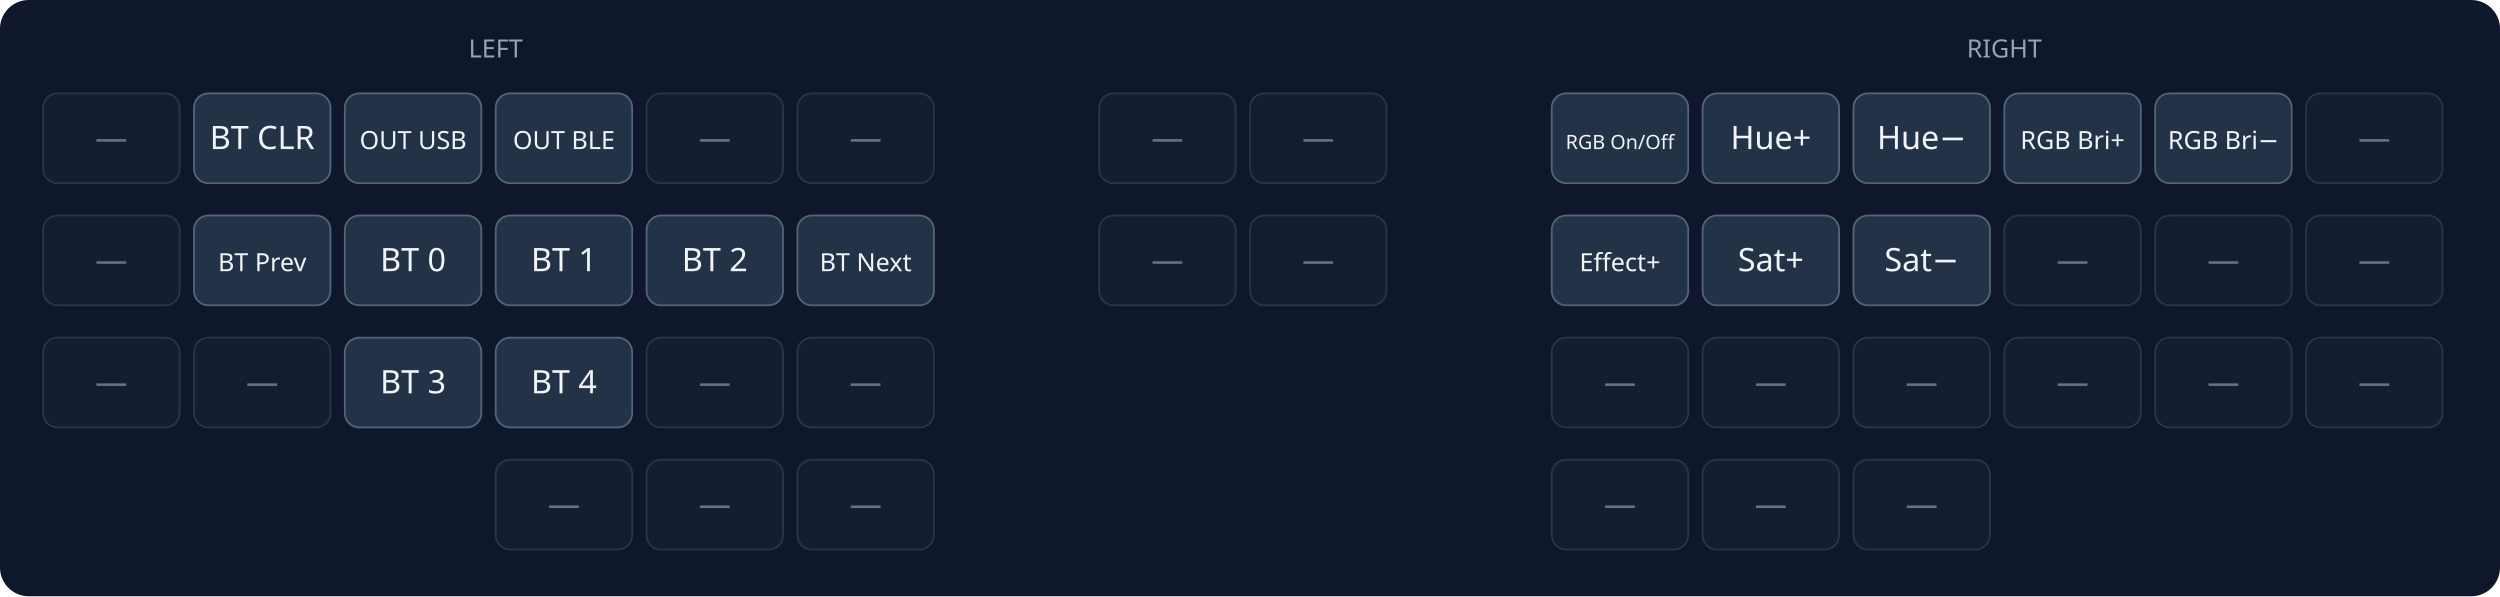
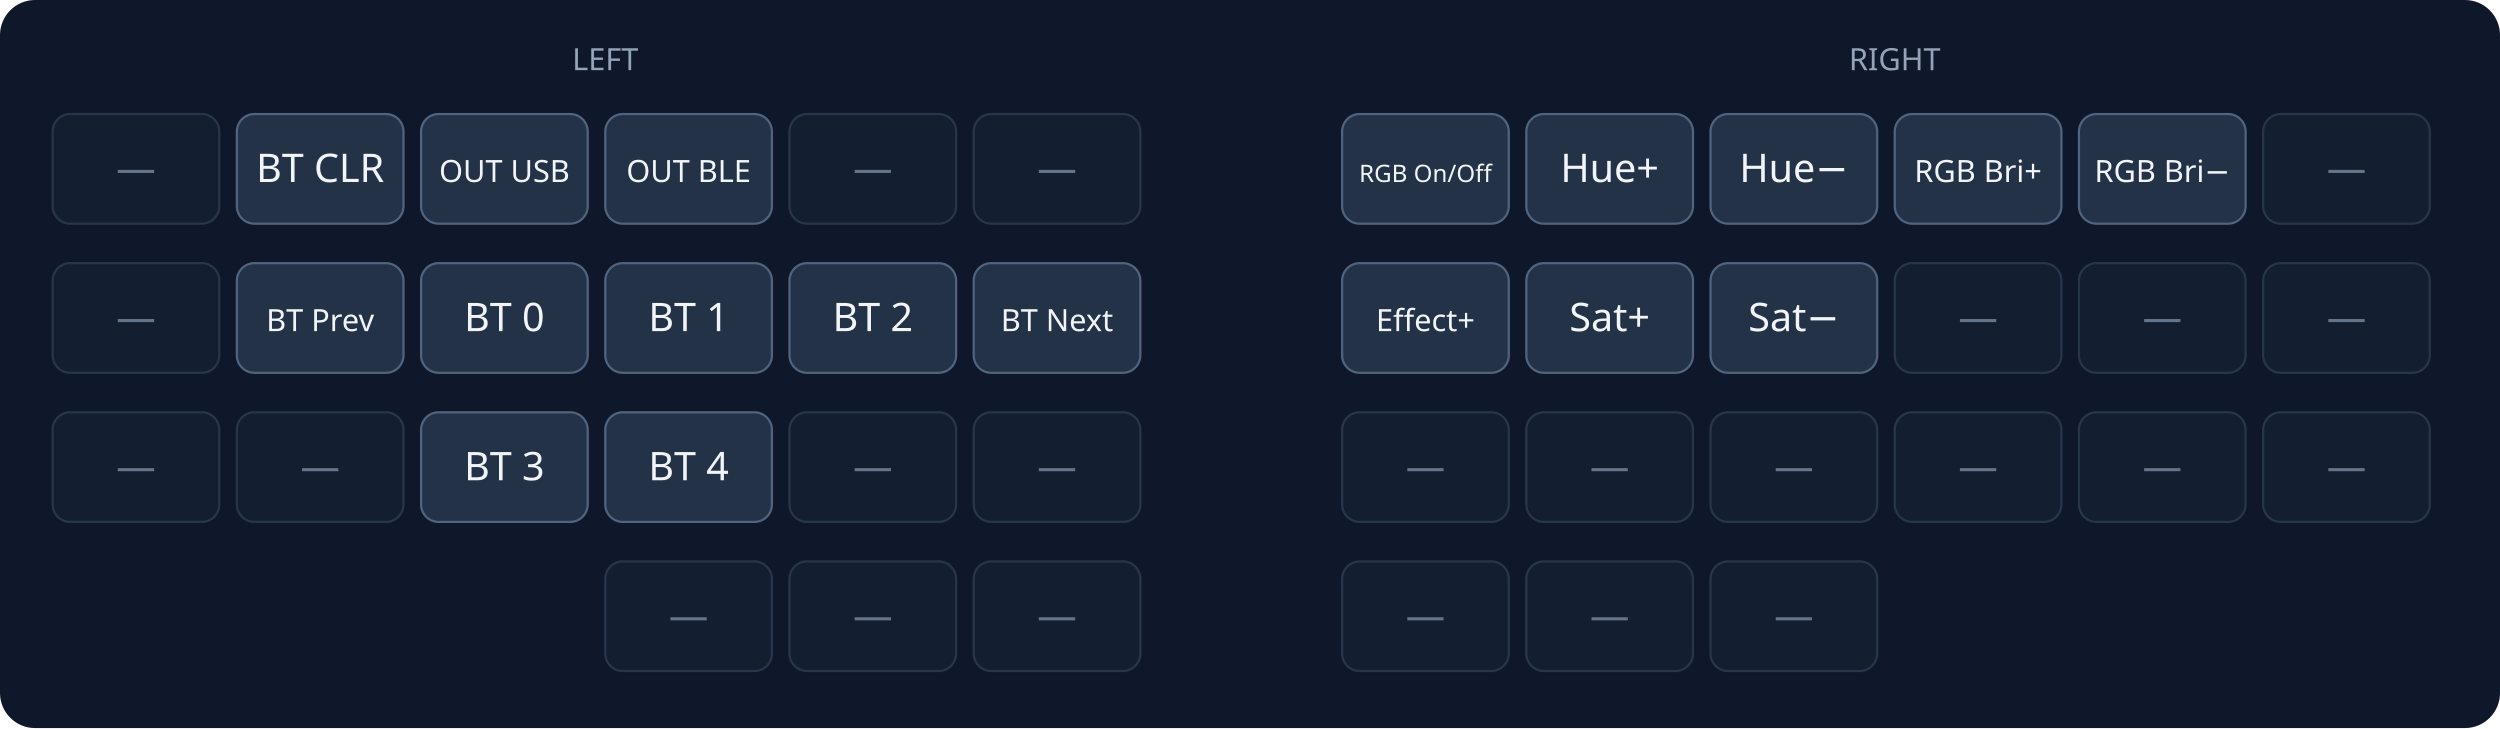
- <svg xmlns="http://www.w3.org/2000/svg" width="1392" height="332" viewBox="0 0 1392 332" role="img" aria-labelledby="title desc">
-   <rect width="1392" height="332" rx="16" fill="#0f172a" />
+ <svg xmlns="http://www.w3.org/2000/svg" width="1140" height="332" viewBox="0 0 1140 332" role="img" aria-labelledby="title desc">
+   <rect width="1140" height="332" rx="16" fill="#0f172a" />
  <g font-family="system-ui, sans-serif" text-anchor="middle">
    <text x="276" y="32" fill="#94a3b8" font-size="14">LEFT</text>
-     <text x="1116" y="32" fill="#94a3b8" font-size="14">RIGHT</text>
+     <text x="864" y="32" fill="#94a3b8" font-size="14">RIGHT</text>
    <g data-position="0" data-binding="&amp;none">
      <rect x="24" y="52" width="76" height="50" rx="8" fill="#131e31" stroke="#28364b" />
      <text x="62" y="83" fill="#64748b" font-size="18">—</text>
    </g>
    <g data-position="1" data-binding="&amp;bt BT_CLR">
      <rect x="108" y="52" width="76" height="50" rx="8" fill="#243247" stroke="#52647d" />
      <text x="146" y="83" fill="#f1f5f9" font-size="18">BT CLR</text>
    </g>
    <g data-position="2" data-binding="&amp;out OUT_USB">
      <rect x="192" y="52" width="76" height="50" rx="8" fill="#243247" stroke="#52647d" />
      <text x="230" y="83" fill="#f1f5f9" font-size="14">OUT USB</text>
    </g>
    <g data-position="3" data-binding="&amp;out OUT_BLE">
      <rect x="276" y="52" width="76" height="50" rx="8" fill="#243247" stroke="#52647d" />
      <text x="314" y="83" fill="#f1f5f9" font-size="14">OUT BLE</text>
    </g>
    <g data-position="4" data-binding="&amp;none">
      <rect x="360" y="52" width="76" height="50" rx="8" fill="#131e31" stroke="#28364b" />
      <text x="398" y="83" fill="#64748b" font-size="18">—</text>
    </g>
    <g data-position="5" data-binding="&amp;none">
      <rect x="444" y="52" width="76" height="50" rx="8" fill="#131e31" stroke="#28364b" />
      <text x="482" y="83" fill="#64748b" font-size="18">—</text>
    </g>
-     <g data-position="6" data-binding="&amp;none">
-       <rect x="612" y="52" width="76" height="50" rx="8" fill="#131e31" stroke="#28364b" />
-       <text x="650" y="83" fill="#64748b" font-size="18">—</text>
-     </g>
-     <g data-position="7" data-binding="&amp;none">
-       <rect x="696" y="52" width="76" height="50" rx="8" fill="#131e31" stroke="#28364b" />
-       <text x="734" y="83" fill="#64748b" font-size="18">—</text>
-     </g>
    <g data-position="8" data-binding="&amp;rgb_ug RGB_TOG">
-       <rect x="864" y="52" width="76" height="50" rx="8" fill="#243247" stroke="#52647d" />
-       <text x="902" y="83" fill="#f1f5f9" font-size="11">RGB On/Off</text>
+       <rect x="612" y="52" width="76" height="50" rx="8" fill="#243247" stroke="#52647d" />
+       <text x="650" y="83" fill="#f1f5f9" font-size="11">RGB On/Off</text>
    </g>
    <g data-position="9" data-binding="&amp;rgb_ug RGB_HUI">
-       <rect x="948" y="52" width="76" height="50" rx="8" fill="#243247" stroke="#52647d" />
-       <text x="986" y="83" fill="#f1f5f9" font-size="18">Hue+</text>
+       <rect x="696" y="52" width="76" height="50" rx="8" fill="#243247" stroke="#52647d" />
+       <text x="734" y="83" fill="#f1f5f9" font-size="18">Hue+</text>
    </g>
    <g data-position="10" data-binding="&amp;rgb_ug RGB_HUD">
-       <rect x="1032" y="52" width="76" height="50" rx="8" fill="#243247" stroke="#52647d" />
-       <text x="1070" y="83" fill="#f1f5f9" font-size="18">Hue−</text>
+       <rect x="780" y="52" width="76" height="50" rx="8" fill="#243247" stroke="#52647d" />
+       <text x="818" y="83" fill="#f1f5f9" font-size="18">Hue−</text>
    </g>
    <g data-position="11" data-binding="&amp;rgb_ug RGB_BRI">
-       <rect x="1116" y="52" width="76" height="50" rx="8" fill="#243247" stroke="#52647d" />
-       <text x="1154" y="83" fill="#f1f5f9" font-size="14">RGB Bri+</text>
+       <rect x="864" y="52" width="76" height="50" rx="8" fill="#243247" stroke="#52647d" />
+       <text x="902" y="83" fill="#f1f5f9" font-size="14">RGB Bri+</text>
    </g>
    <g data-position="12" data-binding="&amp;rgb_ug RGB_BRD">
-       <rect x="1200" y="52" width="76" height="50" rx="8" fill="#243247" stroke="#52647d" />
-       <text x="1238" y="83" fill="#f1f5f9" font-size="14">RGB Bri−</text>
+       <rect x="948" y="52" width="76" height="50" rx="8" fill="#243247" stroke="#52647d" />
+       <text x="986" y="83" fill="#f1f5f9" font-size="14">RGB Bri−</text>
    </g>
    <g data-position="13" data-binding="&amp;none">
-       <rect x="1284" y="52" width="76" height="50" rx="8" fill="#131e31" stroke="#28364b" />
-       <text x="1322" y="83" fill="#64748b" font-size="18">—</text>
+       <rect x="1032" y="52" width="76" height="50" rx="8" fill="#131e31" stroke="#28364b" />
+       <text x="1070" y="83" fill="#64748b" font-size="18">—</text>
    </g>
    <g data-position="14" data-binding="&amp;none">
      <rect x="24" y="120" width="76" height="50" rx="8" fill="#131e31" stroke="#28364b" />
      <text x="62" y="151" fill="#64748b" font-size="18">—</text>
    </g>
    <g data-position="15" data-binding="&amp;bt BT_PRV">
      <rect x="108" y="120" width="76" height="50" rx="8" fill="#243247" stroke="#52647d" />
      <text x="146" y="151" fill="#f1f5f9" font-size="14">BT Prev</text>
    </g>
    <g data-position="16" data-binding="&amp;bt BT_SEL 0">
      <rect x="192" y="120" width="76" height="50" rx="8" fill="#243247" stroke="#52647d" />
      <text x="230" y="151" fill="#f1f5f9" font-size="18">BT 0</text>
    </g>
    <g data-position="17" data-binding="&amp;bt BT_SEL 1">
      <rect x="276" y="120" width="76" height="50" rx="8" fill="#243247" stroke="#52647d" />
      <text x="314" y="151" fill="#f1f5f9" font-size="18">BT 1</text>
    </g>
    <g data-position="18" data-binding="&amp;bt BT_SEL 2">
      <rect x="360" y="120" width="76" height="50" rx="8" fill="#243247" stroke="#52647d" />
      <text x="398" y="151" fill="#f1f5f9" font-size="18">BT 2</text>
    </g>
    <g data-position="19" data-binding="&amp;bt BT_NXT">
      <rect x="444" y="120" width="76" height="50" rx="8" fill="#243247" stroke="#52647d" />
      <text x="482" y="151" fill="#f1f5f9" font-size="14">BT Next</text>
    </g>
-     <g data-position="20" data-binding="&amp;none">
-       <rect x="612" y="120" width="76" height="50" rx="8" fill="#131e31" stroke="#28364b" />
-       <text x="650" y="151" fill="#64748b" font-size="18">—</text>
-     </g>
-     <g data-position="21" data-binding="&amp;none">
-       <rect x="696" y="120" width="76" height="50" rx="8" fill="#131e31" stroke="#28364b" />
-       <text x="734" y="151" fill="#64748b" font-size="18">—</text>
-     </g>
    <g data-position="22" data-binding="&amp;rgb_ug RGB_EFF">
-       <rect x="864" y="120" width="76" height="50" rx="8" fill="#243247" stroke="#52647d" />
-       <text x="902" y="151" fill="#f1f5f9" font-size="14">Effect+</text>
+       <rect x="612" y="120" width="76" height="50" rx="8" fill="#243247" stroke="#52647d" />
+       <text x="650" y="151" fill="#f1f5f9" font-size="14">Effect+</text>
    </g>
    <g data-position="23" data-binding="&amp;rgb_ug RGB_SAI">
-       <rect x="948" y="120" width="76" height="50" rx="8" fill="#243247" stroke="#52647d" />
-       <text x="986" y="151" fill="#f1f5f9" font-size="18">Sat+</text>
+       <rect x="696" y="120" width="76" height="50" rx="8" fill="#243247" stroke="#52647d" />
+       <text x="734" y="151" fill="#f1f5f9" font-size="18">Sat+</text>
    </g>
    <g data-position="24" data-binding="&amp;rgb_ug RGB_SAD">
-       <rect x="1032" y="120" width="76" height="50" rx="8" fill="#243247" stroke="#52647d" />
-       <text x="1070" y="151" fill="#f1f5f9" font-size="18">Sat−</text>
+       <rect x="780" y="120" width="76" height="50" rx="8" fill="#243247" stroke="#52647d" />
+       <text x="818" y="151" fill="#f1f5f9" font-size="18">Sat−</text>
    </g>
    <g data-position="25" data-binding="&amp;none">
-       <rect x="1116" y="120" width="76" height="50" rx="8" fill="#131e31" stroke="#28364b" />
-       <text x="1154" y="151" fill="#64748b" font-size="18">—</text>
+       <rect x="864" y="120" width="76" height="50" rx="8" fill="#131e31" stroke="#28364b" />
+       <text x="902" y="151" fill="#64748b" font-size="18">—</text>
    </g>
    <g data-position="26" data-binding="&amp;none">
-       <rect x="1200" y="120" width="76" height="50" rx="8" fill="#131e31" stroke="#28364b" />
-       <text x="1238" y="151" fill="#64748b" font-size="18">—</text>
+       <rect x="948" y="120" width="76" height="50" rx="8" fill="#131e31" stroke="#28364b" />
+       <text x="986" y="151" fill="#64748b" font-size="18">—</text>
    </g>
    <g data-position="27" data-binding="&amp;none">
-       <rect x="1284" y="120" width="76" height="50" rx="8" fill="#131e31" stroke="#28364b" />
-       <text x="1322" y="151" fill="#64748b" font-size="18">—</text>
+       <rect x="1032" y="120" width="76" height="50" rx="8" fill="#131e31" stroke="#28364b" />
+       <text x="1070" y="151" fill="#64748b" font-size="18">—</text>
    </g>
    <g data-position="28" data-binding="&amp;none">
      <rect x="24" y="188" width="76" height="50" rx="8" fill="#131e31" stroke="#28364b" />
      <text x="62" y="219" fill="#64748b" font-size="18">—</text>
    </g>
    <g data-position="29" data-binding="&amp;none">
      <rect x="108" y="188" width="76" height="50" rx="8" fill="#131e31" stroke="#28364b" />
      <text x="146" y="219" fill="#64748b" font-size="18">—</text>
    </g>
    <g data-position="30" data-binding="&amp;bt BT_SEL 3">
      <rect x="192" y="188" width="76" height="50" rx="8" fill="#243247" stroke="#52647d" />
      <text x="230" y="219" fill="#f1f5f9" font-size="18">BT 3</text>
    </g>
    <g data-position="31" data-binding="&amp;bt BT_SEL 4">
      <rect x="276" y="188" width="76" height="50" rx="8" fill="#243247" stroke="#52647d" />
      <text x="314" y="219" fill="#f1f5f9" font-size="18">BT 4</text>
    </g>
    <g data-position="32" data-binding="&amp;none">
      <rect x="360" y="188" width="76" height="50" rx="8" fill="#131e31" stroke="#28364b" />
      <text x="398" y="219" fill="#64748b" font-size="18">—</text>
    </g>
    <g data-position="33" data-binding="&amp;none">
      <rect x="444" y="188" width="76" height="50" rx="8" fill="#131e31" stroke="#28364b" />
      <text x="482" y="219" fill="#64748b" font-size="18">—</text>
    </g>
    <g data-position="34" data-binding="&amp;none">
+       <rect x="612" y="188" width="76" height="50" rx="8" fill="#131e31" stroke="#28364b" />
+       <text x="650" y="219" fill="#64748b" font-size="18">—</text>
+     </g>
+     <g data-position="35" data-binding="&amp;none">
+       <rect x="696" y="188" width="76" height="50" rx="8" fill="#131e31" stroke="#28364b" />
+       <text x="734" y="219" fill="#64748b" font-size="18">—</text>
+     </g>
+     <g data-position="36" data-binding="&amp;none">
+       <rect x="780" y="188" width="76" height="50" rx="8" fill="#131e31" stroke="#28364b" />
+       <text x="818" y="219" fill="#64748b" font-size="18">—</text>
+     </g>
+     <g data-position="37" data-binding="&amp;none">
      <rect x="864" y="188" width="76" height="50" rx="8" fill="#131e31" stroke="#28364b" />
      <text x="902" y="219" fill="#64748b" font-size="18">—</text>
    </g>
-     <g data-position="35" data-binding="&amp;none">
+     <g data-position="38" data-binding="&amp;none">
      <rect x="948" y="188" width="76" height="50" rx="8" fill="#131e31" stroke="#28364b" />
      <text x="986" y="219" fill="#64748b" font-size="18">—</text>
    </g>
-     <g data-position="36" data-binding="&amp;none">
+     <g data-position="39" data-binding="&amp;none">
      <rect x="1032" y="188" width="76" height="50" rx="8" fill="#131e31" stroke="#28364b" />
      <text x="1070" y="219" fill="#64748b" font-size="18">—</text>
-     </g>
-     <g data-position="37" data-binding="&amp;none">
-       <rect x="1116" y="188" width="76" height="50" rx="8" fill="#131e31" stroke="#28364b" />
-       <text x="1154" y="219" fill="#64748b" font-size="18">—</text>
-     </g>
-     <g data-position="38" data-binding="&amp;none">
-       <rect x="1200" y="188" width="76" height="50" rx="8" fill="#131e31" stroke="#28364b" />
-       <text x="1238" y="219" fill="#64748b" font-size="18">—</text>
-     </g>
-     <g data-position="39" data-binding="&amp;none">
-       <rect x="1284" y="188" width="76" height="50" rx="8" fill="#131e31" stroke="#28364b" />
-       <text x="1322" y="219" fill="#64748b" font-size="18">—</text>
    </g>
    <g data-position="40" data-binding="&amp;none">
      <rect x="276" y="256" width="76" height="50" rx="8" fill="#131e31" stroke="#28364b" />
      <text x="314" y="287" fill="#64748b" font-size="18">—</text>
    </g>
    <g data-position="41" data-binding="&amp;none">
      <rect x="360" y="256" width="76" height="50" rx="8" fill="#131e31" stroke="#28364b" />
      <text x="398" y="287" fill="#64748b" font-size="18">—</text>
    </g>
    <g data-position="42" data-binding="&amp;none">
      <rect x="444" y="256" width="76" height="50" rx="8" fill="#131e31" stroke="#28364b" />
      <text x="482" y="287" fill="#64748b" font-size="18">—</text>
    </g>
    <g data-position="43" data-binding="&amp;none">
-       <rect x="864" y="256" width="76" height="50" rx="8" fill="#131e31" stroke="#28364b" />
-       <text x="902" y="287" fill="#64748b" font-size="18">—</text>
+       <rect x="612" y="256" width="76" height="50" rx="8" fill="#131e31" stroke="#28364b" />
+       <text x="650" y="287" fill="#64748b" font-size="18">—</text>
    </g>
    <g data-position="44" data-binding="&amp;none">
-       <rect x="948" y="256" width="76" height="50" rx="8" fill="#131e31" stroke="#28364b" />
-       <text x="986" y="287" fill="#64748b" font-size="18">—</text>
+       <rect x="696" y="256" width="76" height="50" rx="8" fill="#131e31" stroke="#28364b" />
+       <text x="734" y="287" fill="#64748b" font-size="18">—</text>
    </g>
    <g data-position="45" data-binding="&amp;none">
-       <rect x="1032" y="256" width="76" height="50" rx="8" fill="#131e31" stroke="#28364b" />
-       <text x="1070" y="287" fill="#64748b" font-size="18">—</text>
+       <rect x="780" y="256" width="76" height="50" rx="8" fill="#131e31" stroke="#28364b" />
+       <text x="818" y="287" fill="#64748b" font-size="18">—</text>
    </g>
  </g>
</svg>
